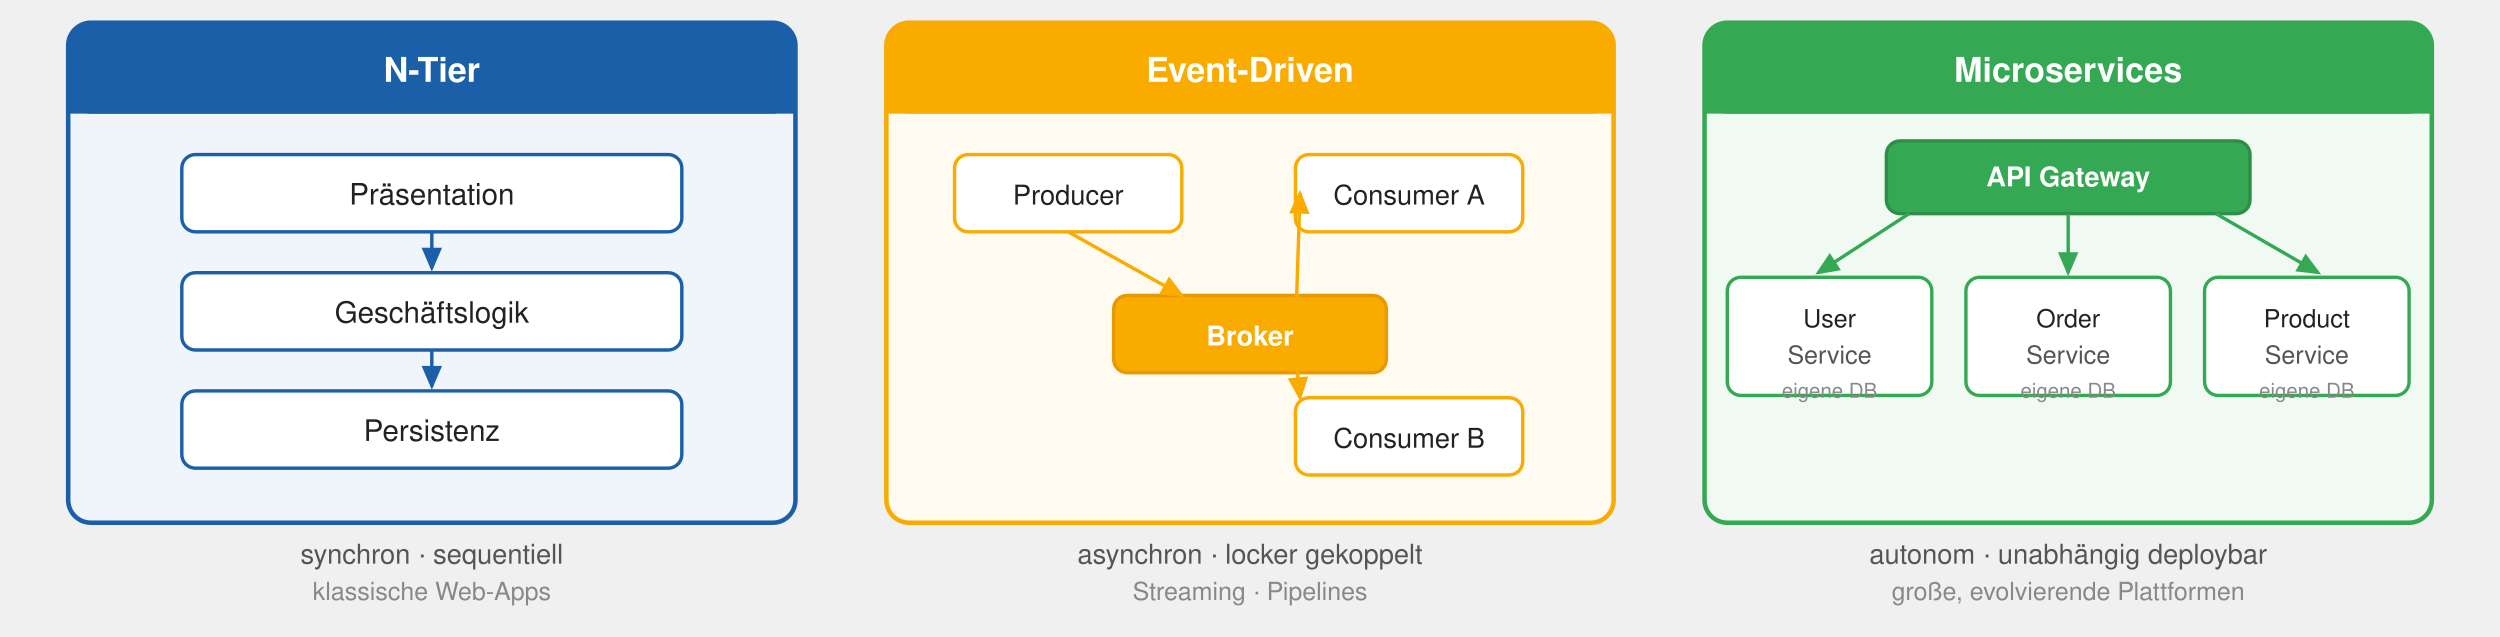
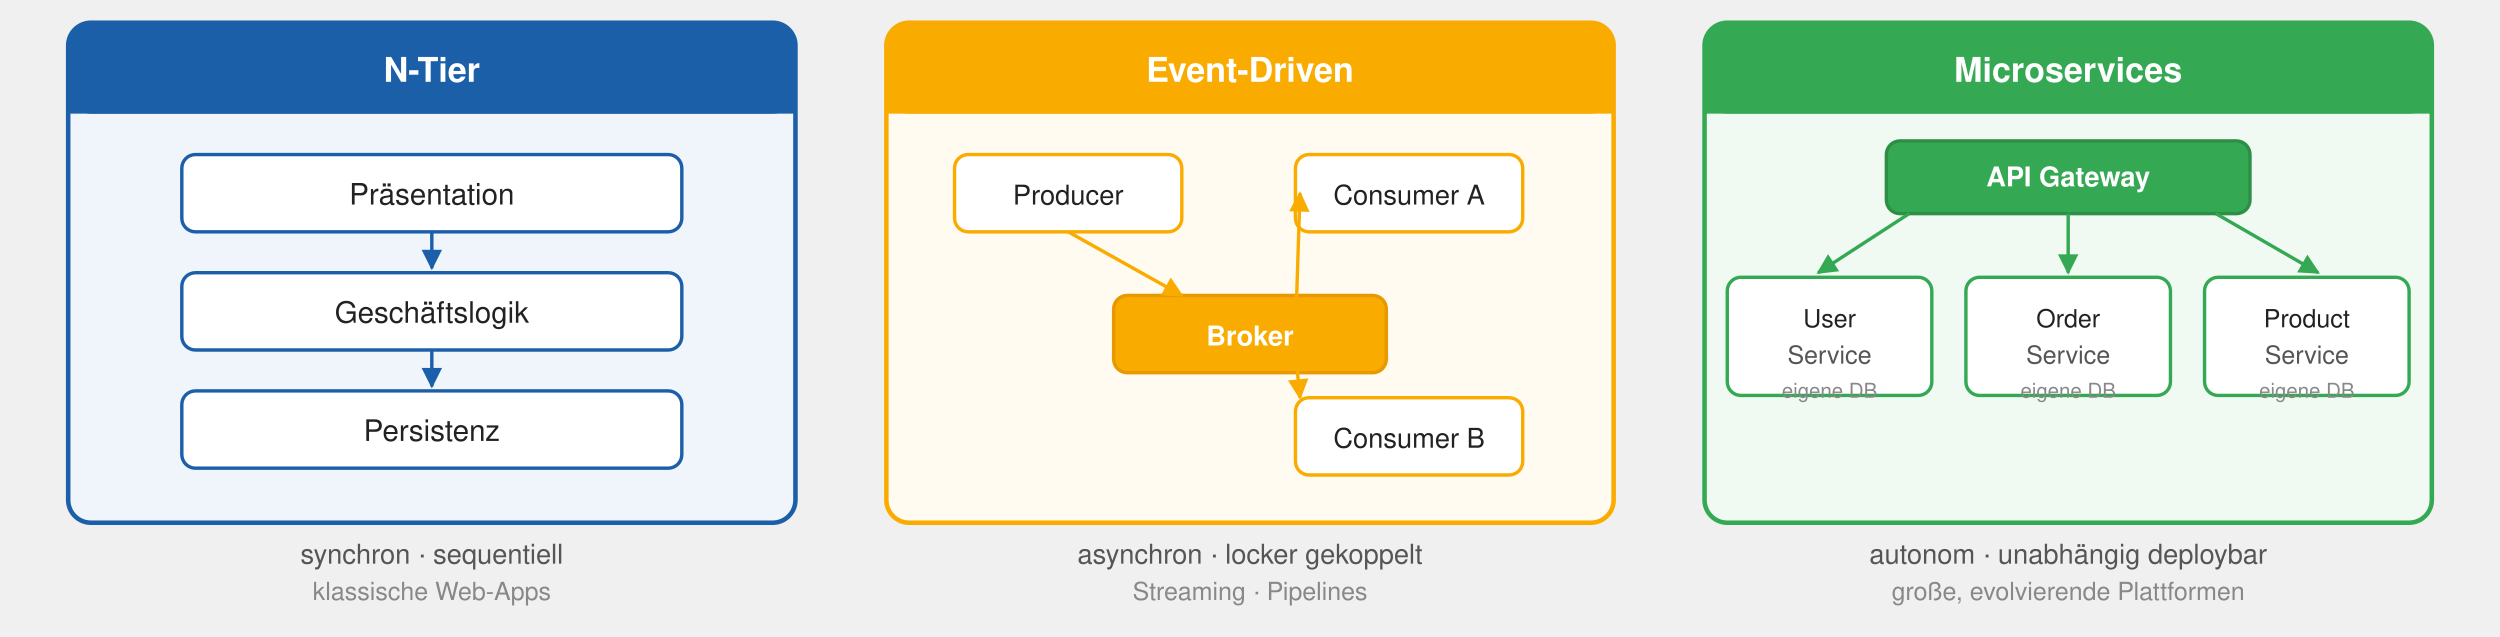
<svg xmlns="http://www.w3.org/2000/svg" viewBox="0 0 1100 280" font-family="'Source Sans Pro', Helvetica, Arial, sans-serif">
  <rect x="30" y="10" width="320" height="220" rx="10" fill="#f0f4fb" stroke="#1a5fa8" stroke-width="2" />
  <rect x="30" y="10" width="320" height="40" rx="10" fill="#1a5fa8" />
  <rect x="30" y="30" width="320" height="20" fill="#1a5fa8" />
  <text x="190" y="36" text-anchor="middle" font-weight="700" font-size="15" fill="#ffffff">N-Tier</text>
  <rect x="80" y="68" width="220" height="34" rx="6" fill="#ffffff" stroke="#1a5fa8" stroke-width="1.5" />
  <text x="190" y="90" text-anchor="middle" font-size="13" fill="#222">Präsentation</text>
  <line x1="190" y1="102" x2="190" y2="118" stroke="#1a5fa8" stroke-width="1.5" marker-end="url(#arr2)" />
  <rect x="80" y="120" width="220" height="34" rx="6" fill="#ffffff" stroke="#1a5fa8" stroke-width="1.5" />
  <text x="190" y="142" text-anchor="middle" font-size="13" fill="#222">Geschäftslogik</text>
  <line x1="190" y1="154" x2="190" y2="170" stroke="#1a5fa8" stroke-width="1.5" marker-end="url(#arr2)" />
  <rect x="80" y="172" width="220" height="34" rx="6" fill="#ffffff" stroke="#1a5fa8" stroke-width="1.5" />
  <text x="190" y="194" text-anchor="middle" font-size="13" fill="#222">Persistenz</text>
  <text x="190" y="248" text-anchor="middle" font-size="12" fill="#555">synchron · sequentiell</text>
  <text x="190" y="264" text-anchor="middle" font-size="11" fill="#888">klassische Web-Apps</text>
  <rect x="390" y="10" width="320" height="220" rx="10" fill="#fffbf0" stroke="#f9ab00" stroke-width="2" />
  <rect x="390" y="10" width="320" height="40" rx="10" fill="#f9ab00" />
  <rect x="390" y="30" width="320" height="20" fill="#f9ab00" />
  <text x="550" y="36" text-anchor="middle" font-weight="700" font-size="15" fill="#ffffff">Event-Driven</text>
  <rect x="420" y="68" width="100" height="34" rx="6" fill="#ffffff" stroke="#f9ab00" stroke-width="1.5" />
  <text x="470" y="90" text-anchor="middle" font-size="12" fill="#222">Producer</text>
  <rect x="490" y="130" width="120" height="34" rx="6" fill="#f9ab00" stroke="#e69900" stroke-width="1.5" />
  <text x="550" y="152" text-anchor="middle" font-size="12" fill="#ffffff" font-weight="700">Broker</text>
  <rect x="570" y="68" width="100" height="34" rx="6" fill="#ffffff" stroke="#f9ab00" stroke-width="1.5" />
  <text x="620" y="90" text-anchor="middle" font-size="12" fill="#222">Consumer A</text>
  <rect x="570" y="175" width="100" height="34" rx="6" fill="#ffffff" stroke="#f9ab00" stroke-width="1.5" />
  <text x="620" y="197" text-anchor="middle" font-size="12" fill="#222">Consumer B</text>
  <line x1="470" y1="102" x2="520" y2="130" stroke="#f9ab00" stroke-width="1.5" marker-end="url(#arr3)" />
  <line x1="570" y1="147" x2="572" y2="85" stroke="#f9ab00" stroke-width="1.5" marker-end="url(#arr3)" />
  <line x1="570" y1="155" x2="572" y2="175" stroke="#f9ab00" stroke-width="1.5" marker-end="url(#arr3)" />
  <text x="550" y="248" text-anchor="middle" font-size="12" fill="#555">asynchron · locker gekoppelt</text>
  <text x="550" y="264" text-anchor="middle" font-size="11" fill="#888">Streaming · Pipelines</text>
  <rect x="750" y="10" width="320" height="220" rx="10" fill="#f0faf3" stroke="#34a853" stroke-width="2" />
  <rect x="750" y="10" width="320" height="40" rx="10" fill="#34a853" />
  <rect x="750" y="30" width="320" height="20" fill="#34a853" />
  <text x="910" y="36" text-anchor="middle" font-weight="700" font-size="15" fill="#ffffff">Microservices</text>
  <rect x="830" y="62" width="160" height="32" rx="6" fill="#34a853" stroke="#2d8f47" stroke-width="1.5" />
  <text x="910" y="82" text-anchor="middle" font-size="12" fill="#ffffff" font-weight="700">API Gateway</text>
  <line x1="840" y1="94" x2="800" y2="120" stroke="#34a853" stroke-width="1.5" marker-end="url(#arr4)" />
  <line x1="910" y1="94" x2="910" y2="120" stroke="#34a853" stroke-width="1.5" marker-end="url(#arr4)" />
  <line x1="975" y1="94" x2="1020" y2="120" stroke="#34a853" stroke-width="1.5" marker-end="url(#arr4)" />
  <rect x="760" y="122" width="90" height="52" rx="6" fill="#ffffff" stroke="#34a853" stroke-width="1.5" />
  <text x="805" y="144" text-anchor="middle" font-size="11" fill="#222">User</text>
  <text x="805" y="160" text-anchor="middle" font-size="11" fill="#555">Service</text>
  <text x="805" y="175" text-anchor="middle" font-size="9" fill="#888">eigene DB</text>
  <rect x="865" y="122" width="90" height="52" rx="6" fill="#ffffff" stroke="#34a853" stroke-width="1.5" />
  <text x="910" y="144" text-anchor="middle" font-size="11" fill="#222">Order</text>
  <text x="910" y="160" text-anchor="middle" font-size="11" fill="#555">Service</text>
  <text x="910" y="175" text-anchor="middle" font-size="9" fill="#888">eigene DB</text>
  <rect x="970" y="122" width="90" height="52" rx="6" fill="#ffffff" stroke="#34a853" stroke-width="1.5" />
  <text x="1015" y="144" text-anchor="middle" font-size="11" fill="#222">Product</text>
  <text x="1015" y="160" text-anchor="middle" font-size="11" fill="#555">Service</text>
  <text x="1015" y="175" text-anchor="middle" font-size="9" fill="#888">eigene DB</text>
  <text x="910" y="248" text-anchor="middle" font-size="12" fill="#555">autonom · unabhängig deploybar</text>
  <text x="910" y="264" text-anchor="middle" font-size="11" fill="#888">große, evolvierende Plattformen</text>
  <defs>
-     <marker id="arr2" markerWidth="7" markerHeight="6" refX="6" refY="3" orient="auto">
-       <polygon points="0 0, 7 3, 0 6" fill="#1a5fa8" />
+     <marker id="arr2" viewBox="0 0 10 10" markerWidth="9" markerHeight="9" refX="9" refY="5" orient="auto-start-reverse" markerUnits="userSpaceOnUse">
+       <path d="M 0 0 L 10 5 L 0 10 z" fill="#1a5fa8" />
    </marker>
-     <marker id="arr3" markerWidth="7" markerHeight="6" refX="6" refY="3" orient="auto">
-       <polygon points="0 0, 7 3, 0 6" fill="#f9ab00" />
+     <marker id="arr3" viewBox="0 0 10 10" markerWidth="9" markerHeight="9" refX="9" refY="5" orient="auto-start-reverse" markerUnits="userSpaceOnUse">
+       <path d="M 0 0 L 10 5 L 0 10 z" fill="#f9ab00" />
    </marker>
-     <marker id="arr4" markerWidth="7" markerHeight="6" refX="6" refY="3" orient="auto">
-       <polygon points="0 0, 7 3, 0 6" fill="#34a853" />
+     <marker id="arr4" viewBox="0 0 10 10" markerWidth="9" markerHeight="9" refX="9" refY="5" orient="auto-start-reverse" markerUnits="userSpaceOnUse">
+       <path d="M 0 0 L 10 5 L 0 10 z" fill="#34a853" />
    </marker>
  </defs>
</svg>
